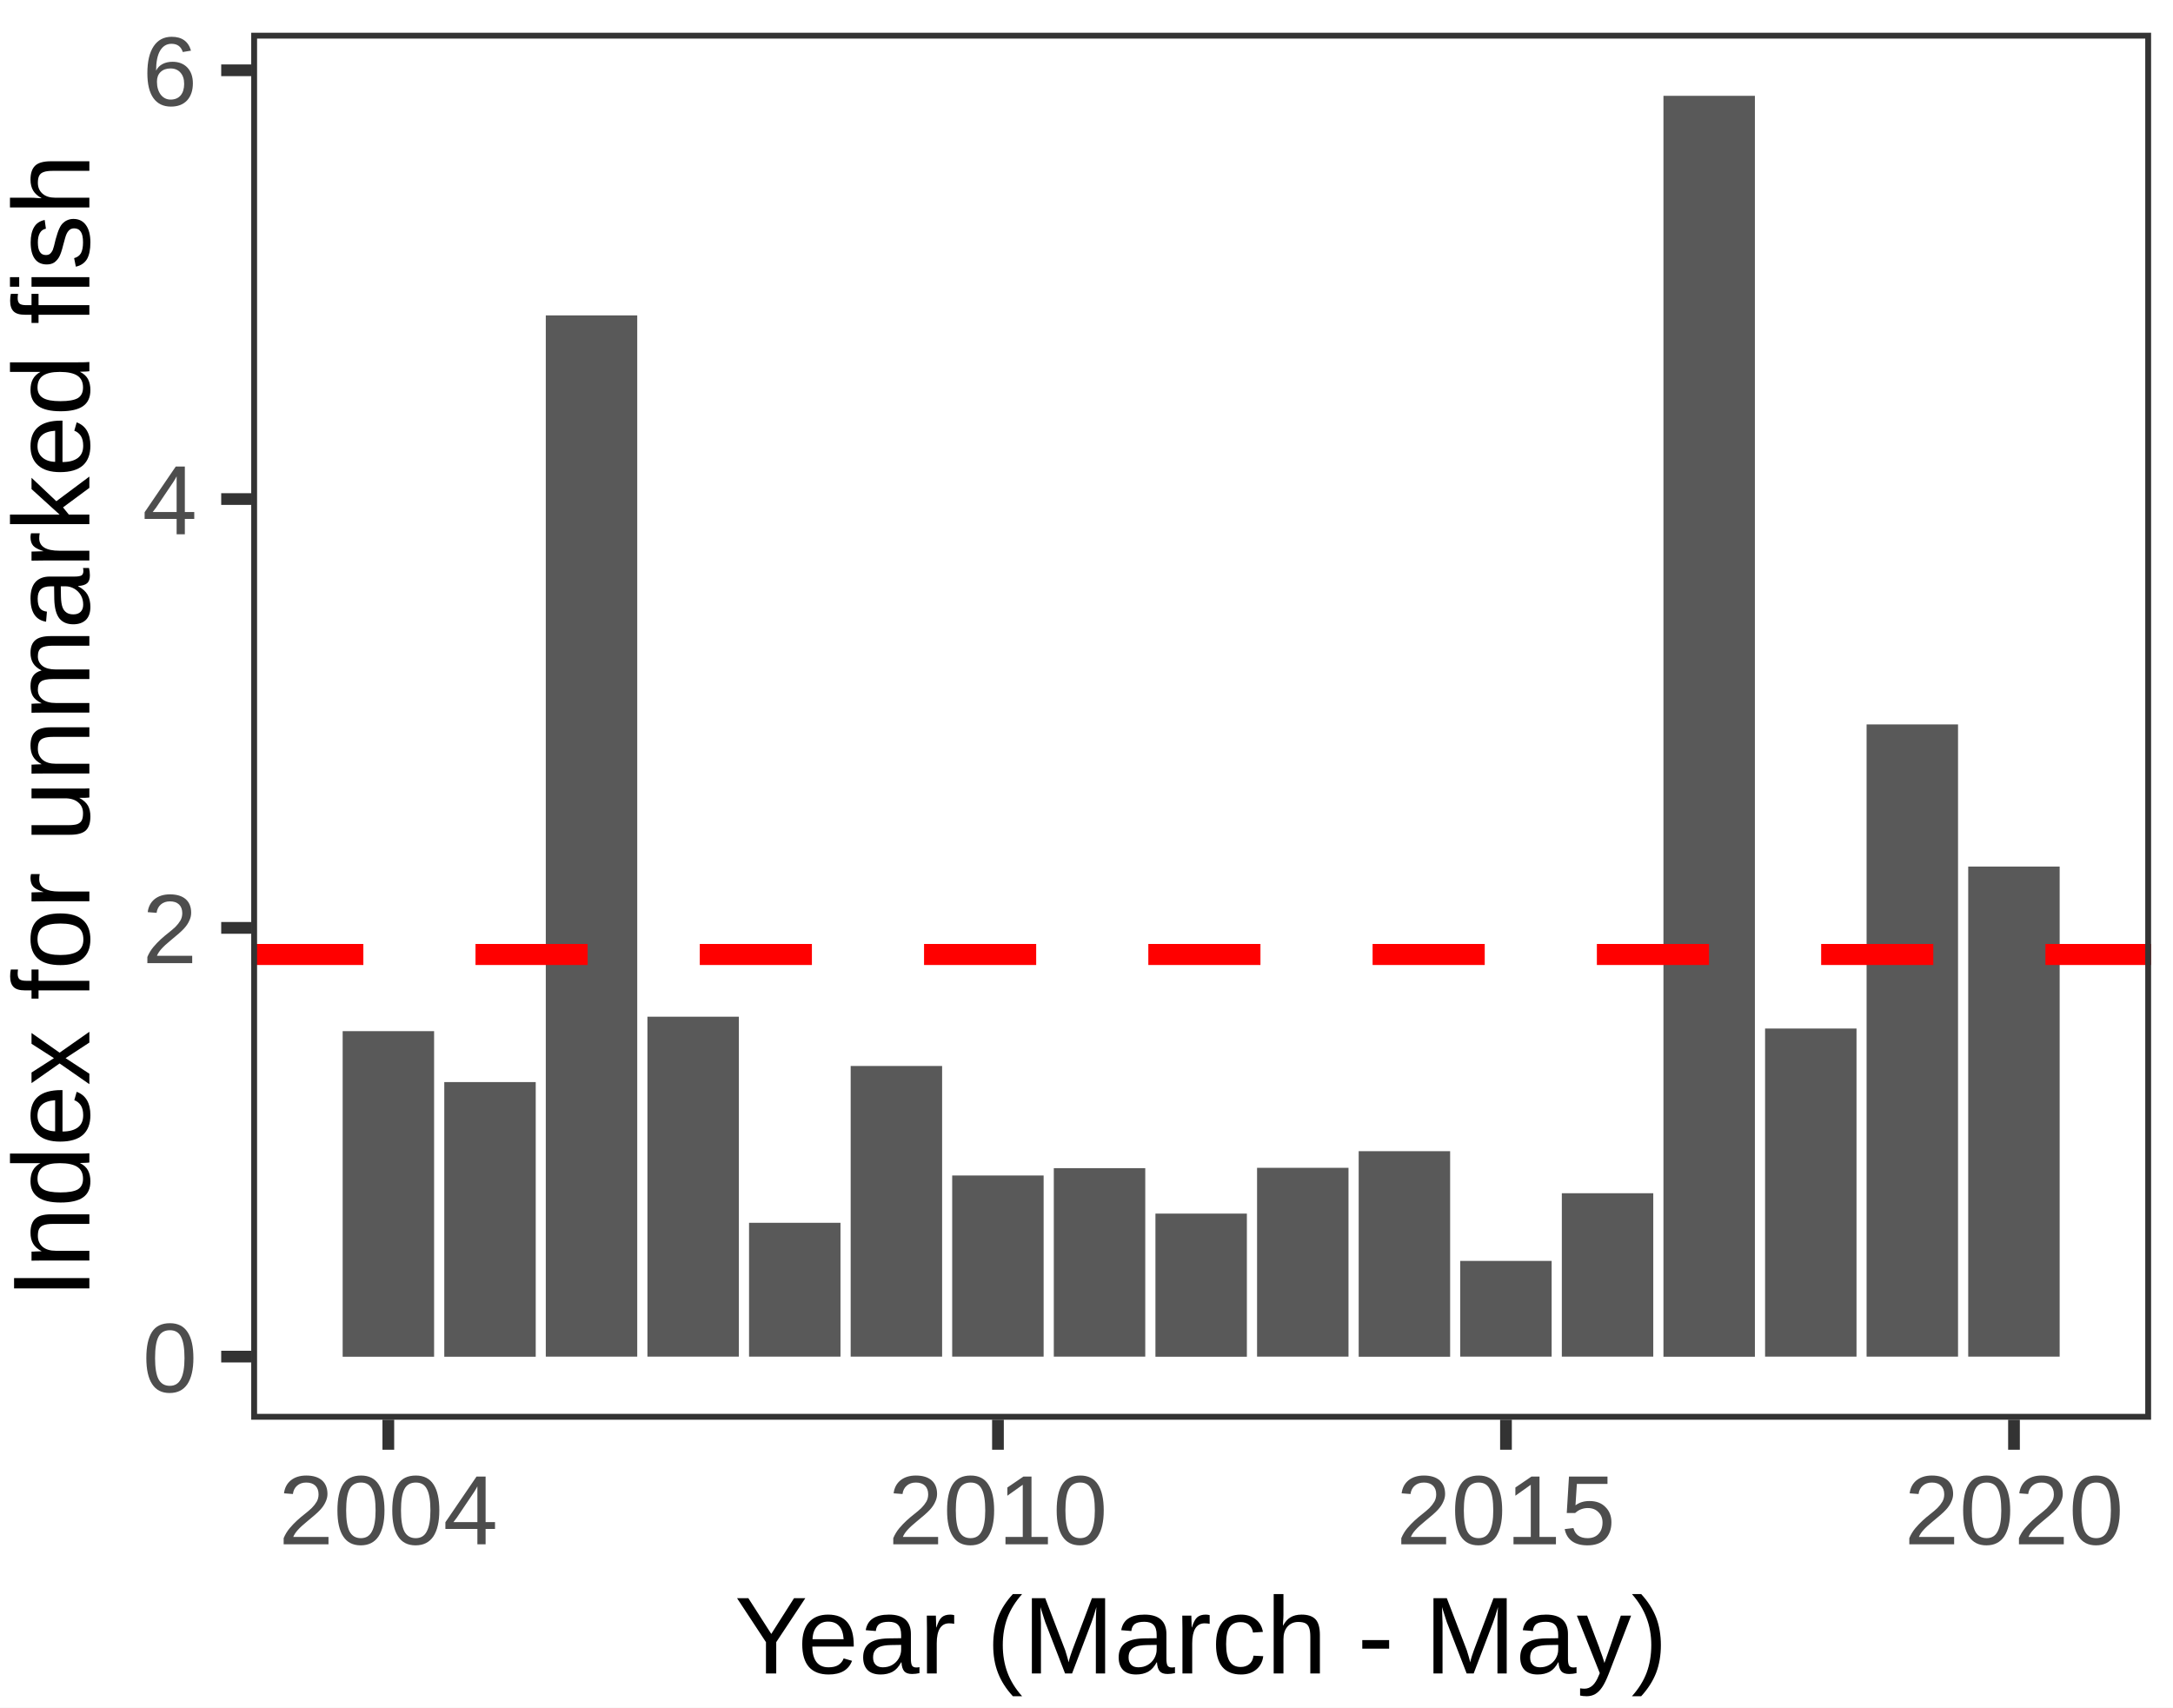
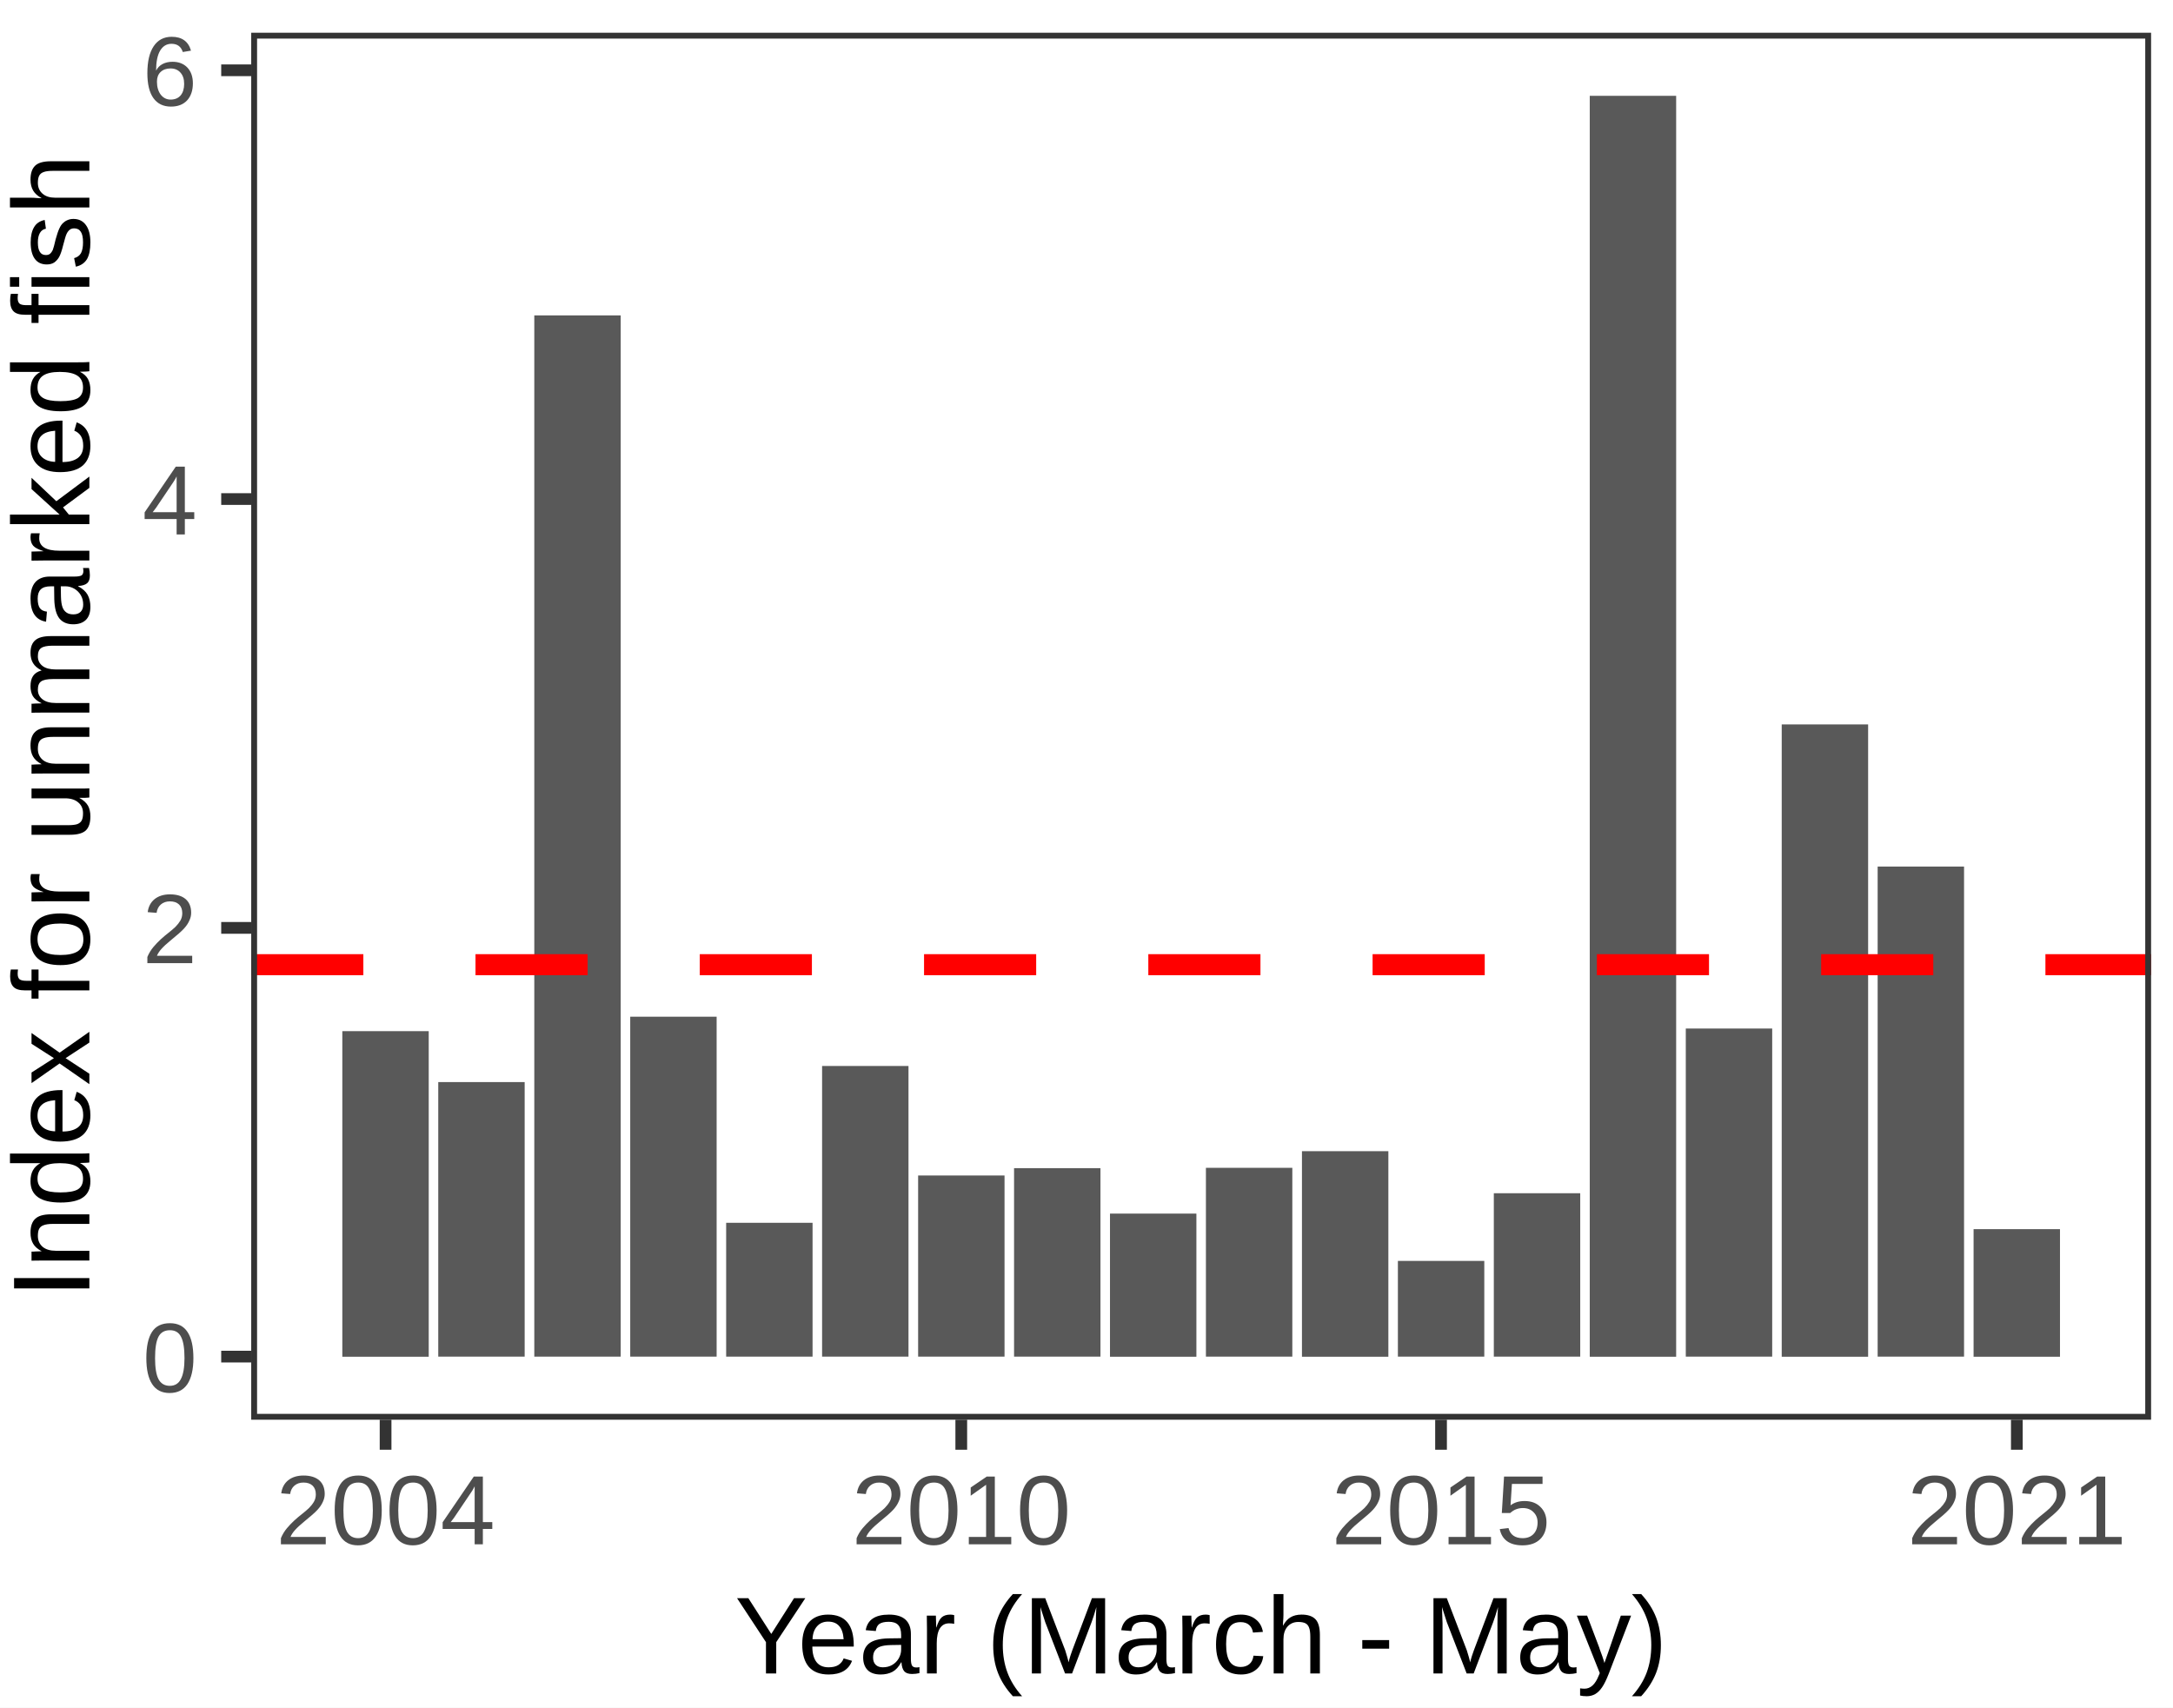
<svg xmlns="http://www.w3.org/2000/svg" class="svglite" width="198.43pt" height="155.91pt" viewBox="0 0 198.43 155.91">
  <defs>
    <style type="text/css">
    .svglite line, .svglite polyline, .svglite polygon, .svglite path, .svglite rect, .svglite circle {
      fill: none;
      stroke: #000000;
      stroke-linecap: round;
      stroke-linejoin: round;
      stroke-miterlimit: 10.00;
    }
  </style>
  </defs>
  <rect width="100%" height="100%" style="stroke: none; fill: #FFFFFF;" />
  <defs>
    <clipPath id="cpMC4wMHwxOTguNDN8MC4wMHwxNTUuOTE=">
      <rect x="0.00" y="0.00" width="198.43" height="155.91" />
    </clipPath>
  </defs>
  <g clip-path="url(#cpMC4wMHwxOTguNDN8MC4wMHwxNTUuOTE=)">
    <rect x="0.00" y="0.00" width="198.43" height="155.91" style="stroke-width: 1.07; stroke: #FFFFFF; fill: #FFFFFF;" />
  </g>
  <defs>
    <clipPath id="cpMjIuOTR8MTk2LjQzfDIuOTl8MTI5LjY0">
      <rect x="22.94" y="2.99" width="173.49" height="126.65" />
    </clipPath>
  </defs>
  <g clip-path="url(#cpMjIuOTR8MTk2LjQzfDIuOTl8MTI5LjY0)">
    <rect x="22.94" y="2.99" width="173.49" height="126.65" style="stroke-width: 1.07; stroke: none; fill: #FFFFFF;" />
-     <rect x="31.29" y="94.16" width="8.35" height="29.73" style="stroke-width: 1.07; stroke: none; stroke-linecap: square; stroke-linejoin: miter; fill: #595959;" />
-     <rect x="40.57" y="98.81" width="8.35" height="25.08" style="stroke-width: 1.07; stroke: none; stroke-linecap: square; stroke-linejoin: miter; fill: #595959;" />
-     <rect x="49.84" y="28.80" width="8.35" height="95.08" style="stroke-width: 1.07; stroke: none; stroke-linecap: square; stroke-linejoin: miter; fill: #595959;" />
-     <rect x="59.12" y="92.84" width="8.35" height="31.04" style="stroke-width: 1.07; stroke: none; stroke-linecap: square; stroke-linejoin: miter; fill: #595959;" />
-     <rect x="68.40" y="111.66" width="8.35" height="12.22" style="stroke-width: 1.07; stroke: none; stroke-linecap: square; stroke-linejoin: miter; fill: #595959;" />
-     <rect x="77.68" y="97.34" width="8.35" height="26.54" style="stroke-width: 1.07; stroke: none; stroke-linecap: square; stroke-linejoin: miter; fill: #595959;" />
-     <rect x="86.95" y="107.34" width="8.35" height="16.54" style="stroke-width: 1.07; stroke: none; stroke-linecap: square; stroke-linejoin: miter; fill: #595959;" />
-     <rect x="96.23" y="106.67" width="8.35" height="17.21" style="stroke-width: 1.07; stroke: none; stroke-linecap: square; stroke-linejoin: miter; fill: #595959;" />
-     <rect x="105.51" y="110.82" width="8.35" height="13.07" style="stroke-width: 1.07; stroke: none; stroke-linecap: square; stroke-linejoin: miter; fill: #595959;" />
-     <rect x="114.79" y="106.64" width="8.35" height="17.24" style="stroke-width: 1.07; stroke: none; stroke-linecap: square; stroke-linejoin: miter; fill: #595959;" />
-     <rect x="124.07" y="105.12" width="8.35" height="18.77" style="stroke-width: 1.07; stroke: none; stroke-linecap: square; stroke-linejoin: miter; fill: #595959;" />
-     <rect x="133.34" y="115.14" width="8.35" height="8.74" style="stroke-width: 1.07; stroke: none; stroke-linecap: square; stroke-linejoin: miter; fill: #595959;" />
-     <rect x="142.62" y="108.96" width="8.35" height="14.92" style="stroke-width: 1.07; stroke: none; stroke-linecap: square; stroke-linejoin: miter; fill: #595959;" />
-     <rect x="151.90" y="8.75" width="8.35" height="115.14" style="stroke-width: 1.07; stroke: none; stroke-linecap: square; stroke-linejoin: miter; fill: #595959;" />
-     <rect x="161.18" y="93.92" width="8.35" height="29.96" style="stroke-width: 1.07; stroke: none; stroke-linecap: square; stroke-linejoin: miter; fill: #595959;" />
-     <rect x="170.45" y="66.15" width="8.35" height="57.73" style="stroke-width: 1.07; stroke: none; stroke-linecap: square; stroke-linejoin: miter; fill: #595959;" />
-     <rect x="179.73" y="79.13" width="8.35" height="44.75" style="stroke-width: 1.07; stroke: none; stroke-linecap: square; stroke-linejoin: miter; fill: #595959;" />
-     <line x1="22.94" y1="87.16" x2="196.43" y2="87.16" style="stroke-width: 1.92; stroke: #FF0000; stroke-dasharray: 10.24,10.24; stroke-linecap: butt;" />
+     <rect x="31.26" y="94.16" width="7.89" height="29.73" style="stroke-width: 1.07; stroke: none; stroke-linecap: square; stroke-linejoin: miter; fill: #595959;" />
+     <rect x="40.02" y="98.81" width="7.89" height="25.07" style="stroke-width: 1.07; stroke: none; stroke-linecap: square; stroke-linejoin: miter; fill: #595959;" />
+     <rect x="48.79" y="28.80" width="7.89" height="95.08" style="stroke-width: 1.07; stroke: none; stroke-linecap: square; stroke-linejoin: miter; fill: #595959;" />
+     <rect x="57.55" y="92.84" width="7.89" height="31.04" style="stroke-width: 1.07; stroke: none; stroke-linecap: square; stroke-linejoin: miter; fill: #595959;" />
+     <rect x="66.31" y="111.66" width="7.89" height="12.22" style="stroke-width: 1.07; stroke: none; stroke-linecap: square; stroke-linejoin: miter; fill: #595959;" />
+     <rect x="75.07" y="97.34" width="7.89" height="26.54" style="stroke-width: 1.07; stroke: none; stroke-linecap: square; stroke-linejoin: miter; fill: #595959;" />
+     <rect x="83.84" y="107.34" width="7.89" height="16.54" style="stroke-width: 1.07; stroke: none; stroke-linecap: square; stroke-linejoin: miter; fill: #595959;" />
+     <rect x="92.60" y="106.67" width="7.89" height="17.21" style="stroke-width: 1.07; stroke: none; stroke-linecap: square; stroke-linejoin: miter; fill: #595959;" />
+     <rect x="101.36" y="110.82" width="7.89" height="13.07" style="stroke-width: 1.07; stroke: none; stroke-linecap: square; stroke-linejoin: miter; fill: #595959;" />
+     <rect x="110.12" y="106.64" width="7.89" height="17.24" style="stroke-width: 1.07; stroke: none; stroke-linecap: square; stroke-linejoin: miter; fill: #595959;" />
+     <rect x="118.89" y="105.12" width="7.89" height="18.77" style="stroke-width: 1.07; stroke: none; stroke-linecap: square; stroke-linejoin: miter; fill: #595959;" />
+     <rect x="127.65" y="115.14" width="7.89" height="8.74" style="stroke-width: 1.07; stroke: none; stroke-linecap: square; stroke-linejoin: miter; fill: #595959;" />
+     <rect x="136.41" y="108.96" width="7.89" height="14.92" style="stroke-width: 1.07; stroke: none; stroke-linecap: square; stroke-linejoin: miter; fill: #595959;" />
+     <rect x="145.17" y="8.75" width="7.89" height="115.14" style="stroke-width: 1.07; stroke: none; stroke-linecap: square; stroke-linejoin: miter; fill: #595959;" />
+     <rect x="153.94" y="93.92" width="7.89" height="29.96" style="stroke-width: 1.07; stroke: none; stroke-linecap: square; stroke-linejoin: miter; fill: #595959;" />
+     <rect x="162.70" y="66.15" width="7.89" height="57.74" style="stroke-width: 1.07; stroke: none; stroke-linecap: square; stroke-linejoin: miter; fill: #595959;" />
+     <rect x="171.46" y="79.13" width="7.89" height="44.75" style="stroke-width: 1.07; stroke: none; stroke-linecap: square; stroke-linejoin: miter; fill: #595959;" />
+     <rect x="180.22" y="112.24" width="7.89" height="11.65" style="stroke-width: 1.07; stroke: none; stroke-linecap: square; stroke-linejoin: miter; fill: #595959;" />
+     <line x1="22.94" y1="88.09" x2="196.43" y2="88.09" style="stroke-width: 1.92; stroke: #FF0000; stroke-dasharray: 10.24,10.24; stroke-linecap: butt;" />
    <rect x="22.94" y="2.99" width="173.49" height="126.65" style="stroke-width: 1.07; stroke: #333333;" />
  </g>
  <g clip-path="url(#cpMC4wMHwxOTguNDN8MC4wMHwxNTUuOTE=)">
    <text x="18.01" y="127.11" text-anchor="end" style="font-size: 9.00px; fill: #4D4D4D; font-family: Arial;" textLength="5.00px" lengthAdjust="spacingAndGlyphs">0</text>
    <text x="18.01" y="87.95" text-anchor="end" style="font-size: 9.00px; fill: #4D4D4D; font-family: Arial;" textLength="5.00px" lengthAdjust="spacingAndGlyphs">2</text>
-     <text x="18.01" y="48.79" text-anchor="end" style="font-size: 9.00px; fill: #4D4D4D; font-family: Arial;" textLength="5.00px" lengthAdjust="spacingAndGlyphs">4</text>
+     <text x="18.01" y="48.80" text-anchor="end" style="font-size: 9.00px; fill: #4D4D4D; font-family: Arial;" textLength="5.00px" lengthAdjust="spacingAndGlyphs">4</text>
    <text x="18.01" y="9.64" text-anchor="end" style="font-size: 9.00px; fill: #4D4D4D; font-family: Arial;" textLength="5.00px" lengthAdjust="spacingAndGlyphs">6</text>
    <polyline points="20.20,123.88 22.94,123.88 " style="stroke-width: 1.07; stroke: #333333; stroke-linecap: butt;" />
    <polyline points="20.20,84.73 22.94,84.73 " style="stroke-width: 1.07; stroke: #333333; stroke-linecap: butt;" />
    <polyline points="20.20,45.57 22.94,45.57 " style="stroke-width: 1.07; stroke: #333333; stroke-linecap: butt;" />
    <polyline points="20.20,6.42 22.94,6.42 " style="stroke-width: 1.07; stroke: #333333; stroke-linecap: butt;" />
-     <polyline points="35.46,132.38 35.46,129.64 " style="stroke-width: 1.07; stroke: #333333; stroke-linecap: butt;" />
-     <polyline points="91.13,132.38 91.13,129.64 " style="stroke-width: 1.07; stroke: #333333; stroke-linecap: butt;" />
-     <polyline points="137.52,132.38 137.52,129.64 " style="stroke-width: 1.07; stroke: #333333; stroke-linecap: butt;" />
-     <polyline points="183.91,132.38 183.91,129.64 " style="stroke-width: 1.07; stroke: #333333; stroke-linecap: butt;" />
-     <text x="35.46" y="141.02" text-anchor="middle" style="font-size: 9.00px; fill: #4D4D4D; font-family: Arial;" textLength="20.02px" lengthAdjust="spacingAndGlyphs">2004</text>
-     <text x="91.13" y="141.02" text-anchor="middle" style="font-size: 9.00px; fill: #4D4D4D; font-family: Arial;" textLength="20.02px" lengthAdjust="spacingAndGlyphs">2010</text>
-     <text x="137.52" y="141.02" text-anchor="middle" style="font-size: 9.00px; fill: #4D4D4D; font-family: Arial;" textLength="20.02px" lengthAdjust="spacingAndGlyphs">2015</text>
-     <text x="183.91" y="141.02" text-anchor="middle" style="font-size: 9.00px; fill: #4D4D4D; font-family: Arial;" textLength="20.02px" lengthAdjust="spacingAndGlyphs">2020</text>
+     <polyline points="35.21,132.38 35.21,129.64 " style="stroke-width: 1.07; stroke: #333333; stroke-linecap: butt;" />
+     <polyline points="87.78,132.38 87.78,129.64 " style="stroke-width: 1.07; stroke: #333333; stroke-linecap: butt;" />
+     <polyline points="131.59,132.38 131.59,129.64 " style="stroke-width: 1.07; stroke: #333333; stroke-linecap: butt;" />
+     <polyline points="184.17,132.38 184.17,129.64 " style="stroke-width: 1.07; stroke: #333333; stroke-linecap: butt;" />
+     <text x="35.21" y="141.02" text-anchor="middle" style="font-size: 9.00px; fill: #4D4D4D; font-family: Arial;" textLength="20.02px" lengthAdjust="spacingAndGlyphs">2004</text>
+     <text x="87.78" y="141.02" text-anchor="middle" style="font-size: 9.00px; fill: #4D4D4D; font-family: Arial;" textLength="20.02px" lengthAdjust="spacingAndGlyphs">2010</text>
+     <text x="131.59" y="141.02" text-anchor="middle" style="font-size: 9.00px; fill: #4D4D4D; font-family: Arial;" textLength="20.02px" lengthAdjust="spacingAndGlyphs">2015</text>
+     <text x="184.17" y="141.02" text-anchor="middle" style="font-size: 9.00px; fill: #4D4D4D; font-family: Arial;" textLength="20.02px" lengthAdjust="spacingAndGlyphs">2021</text>
    <text x="109.69" y="152.81" text-anchor="middle" style="font-size: 10.00px; font-family: Arial;" textLength="85.26px" lengthAdjust="spacingAndGlyphs">Year (March - May)</text>
    <text transform="translate(8.16,66.32) rotate(-90)" text-anchor="middle" style="font-size: 10.00px; font-family: Arial;" textLength="104.57px" lengthAdjust="spacingAndGlyphs">Index for unmarked fish</text>
  </g>
</svg>
